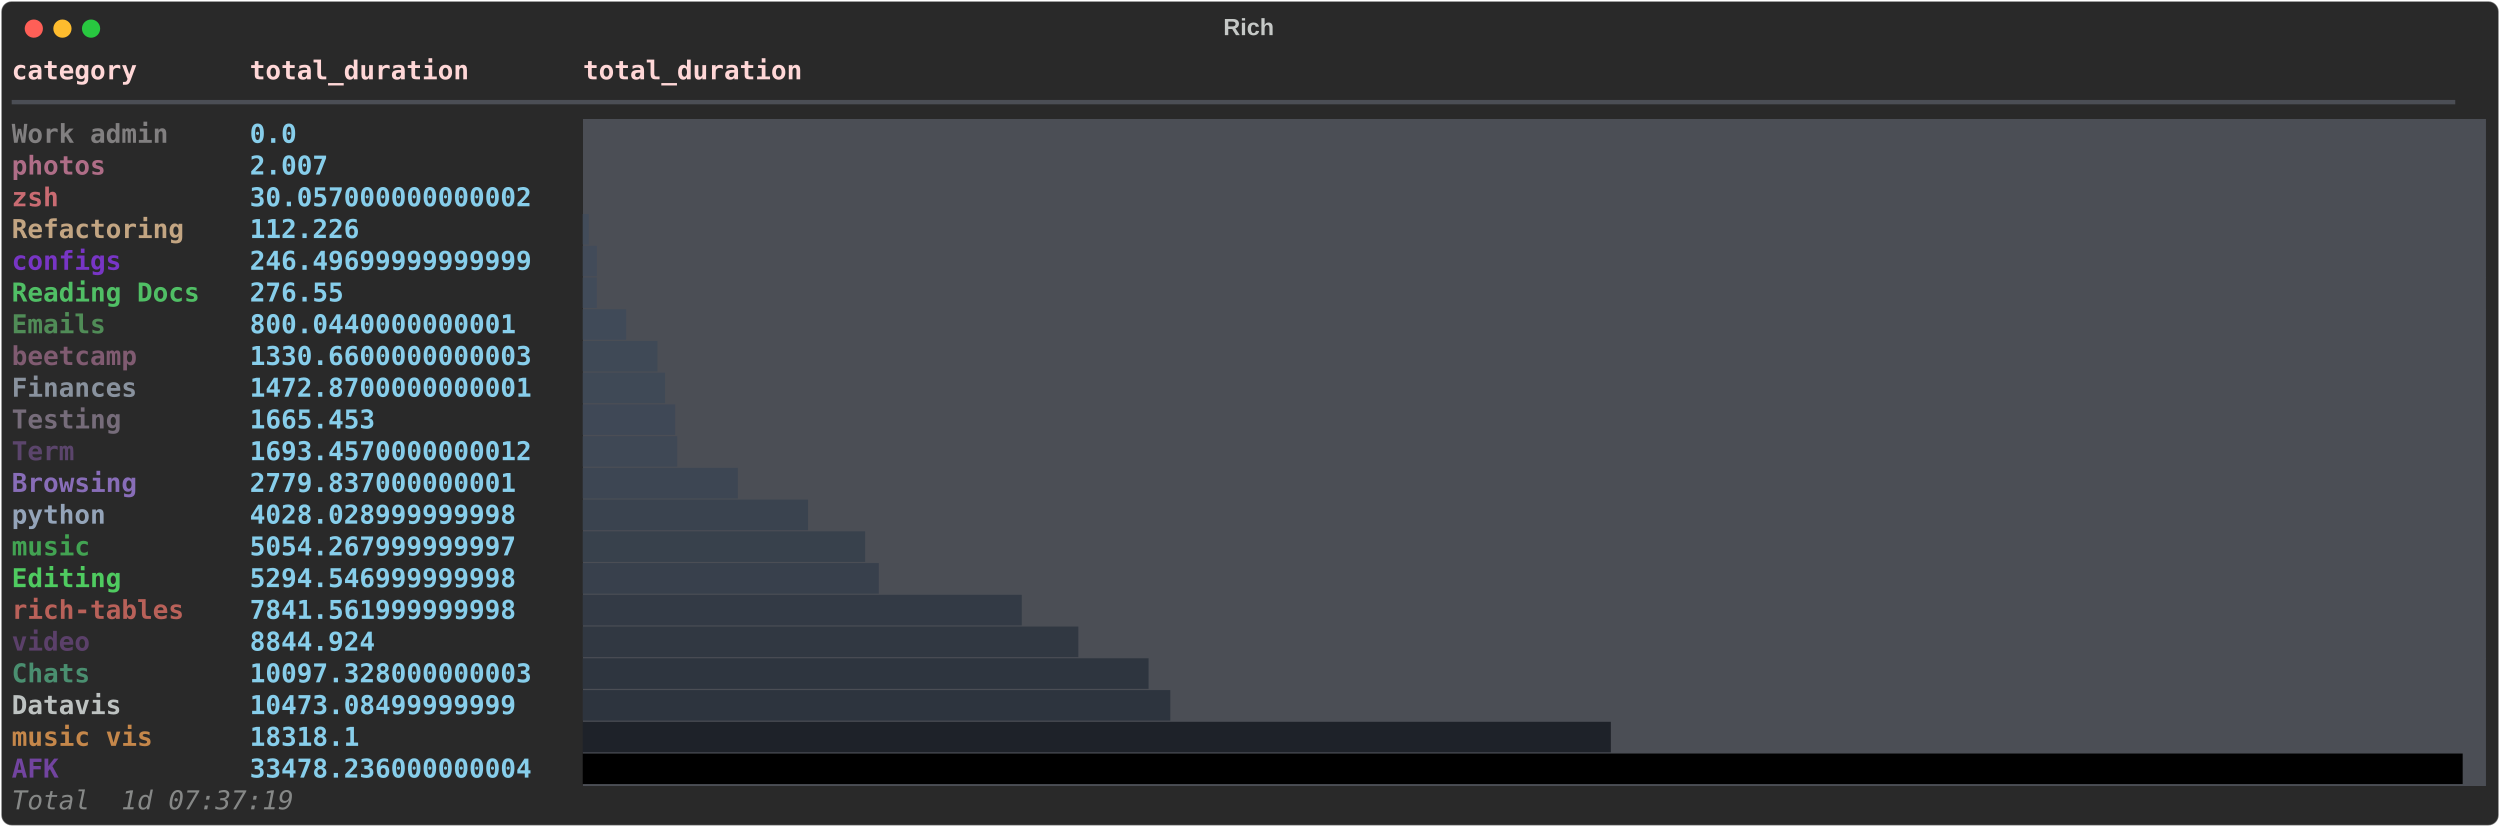
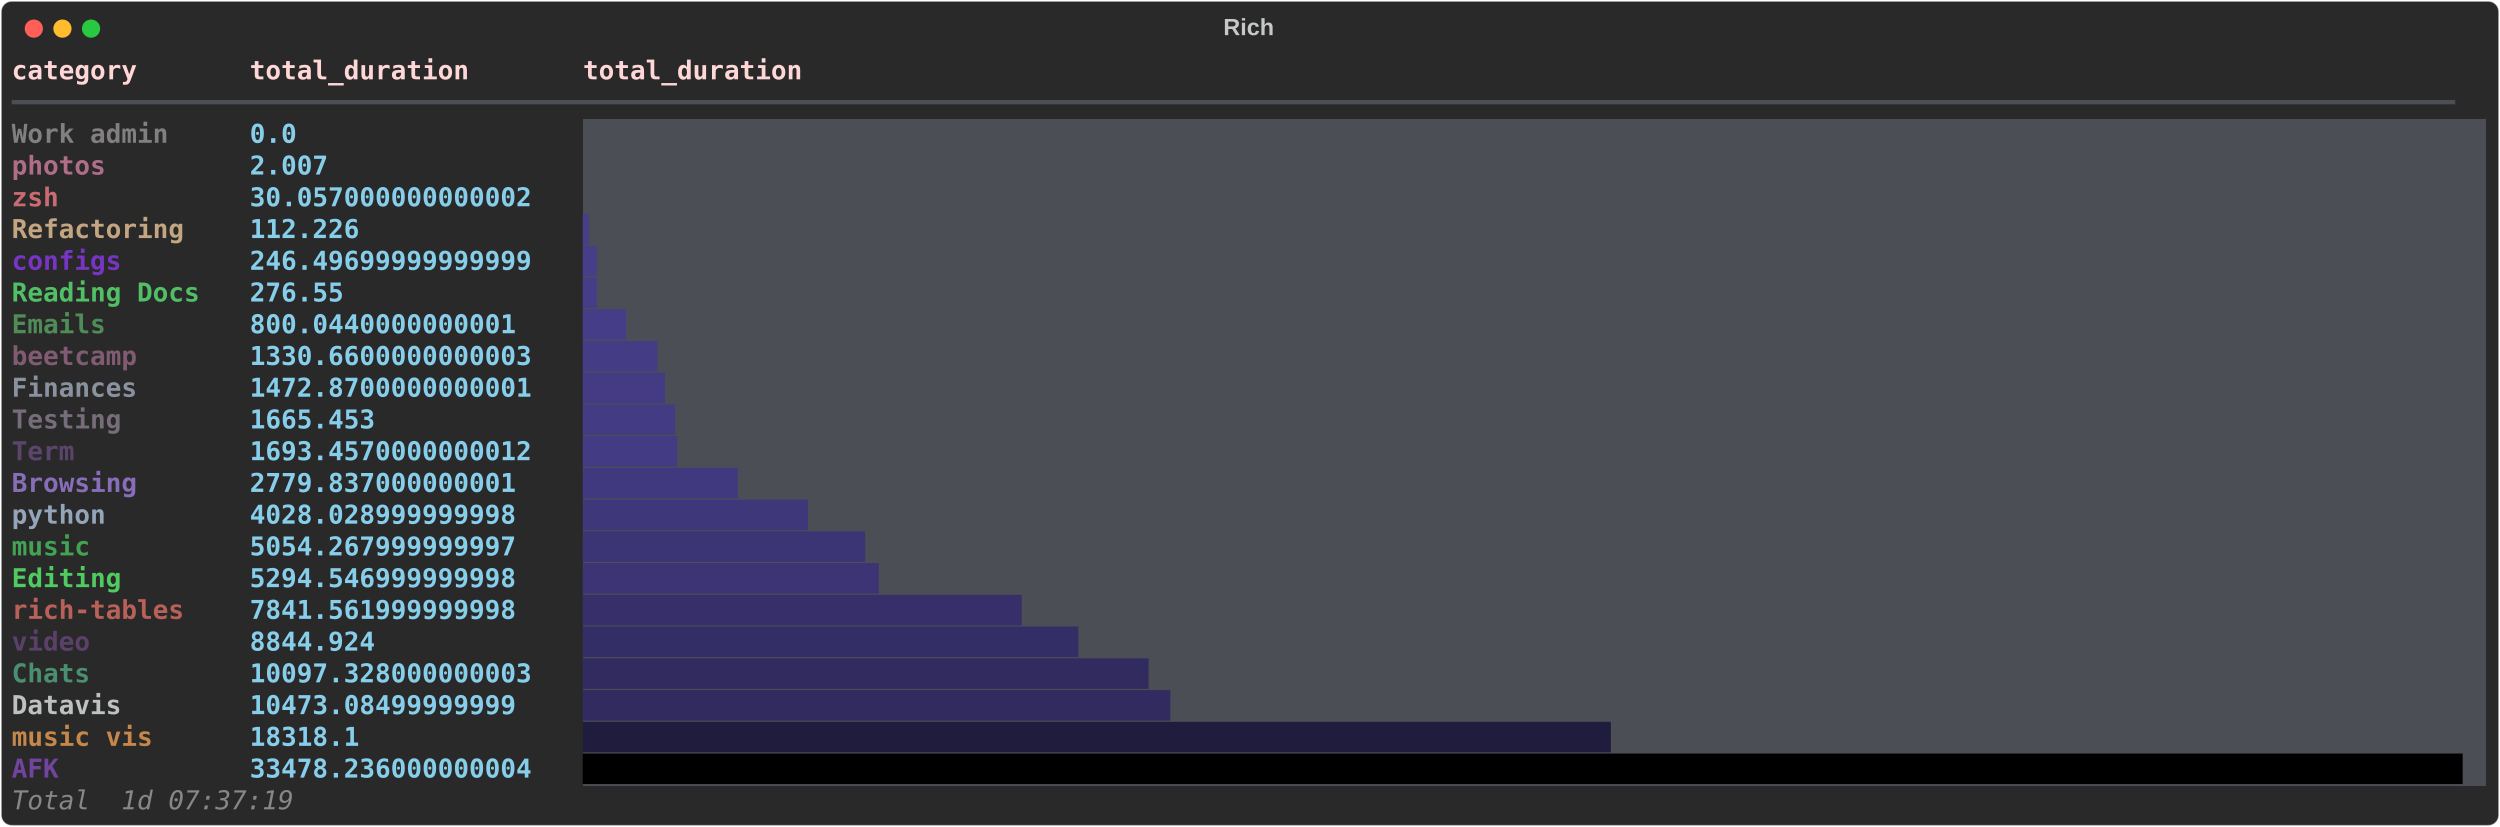
<svg xmlns="http://www.w3.org/2000/svg" class="rich-terminal" viewBox="0 0 1922 635.6">
  <style>

    @font-face {
        font-family: "Fira Code";
        src: local("FiraCode-Regular"),
                url("https://cdnjs.cloudflare.com/ajax/libs/firacode/6.2.0/woff2/FiraCode-Regular.woff2") format("woff2"),
                url("https://cdnjs.cloudflare.com/ajax/libs/firacode/6.2.0/woff/FiraCode-Regular.woff") format("woff");
        font-style: normal;
        font-weight: 400;
    }
    @font-face {
        font-family: "Fira Code";
        src: local("FiraCode-Bold"),
                url("https://cdnjs.cloudflare.com/ajax/libs/firacode/6.2.0/woff2/FiraCode-Bold.woff2") format("woff2"),
                url("https://cdnjs.cloudflare.com/ajax/libs/firacode/6.2.0/woff/FiraCode-Bold.woff") format("woff");
        font-style: bold;
        font-weight: 700;
    }

-     .terminal-1487964579-matrix {
+     .terminal-3457191112-matrix {
        font-family: Fira Code, monospace;
        font-size: 20px;
        line-height: 24.4px;
        font-variant-east-asian: full-width;
    }

-     .terminal-1487964579-title {
+     .terminal-3457191112-title {
        font-size: 18px;
        font-weight: bold;
        font-family: arial;
    }

-     .terminal-1487964579-r1 { fill: #ffd7d7;font-weight: bold }
- .terminal-1487964579-r2 { fill: #4b4e55 }
- .terminal-1487964579-r3 { fill: #c5c8c6 }
- .terminal-1487964579-r4 { fill: #817f80;font-weight: bold }
- .terminal-1487964579-r5 { fill: #87ceeb;font-weight: bold }
- .terminal-1487964579-r6 { fill: #424c5a }
- .terminal-1487964579-r7 { fill: #af6d87;font-weight: bold }
- .terminal-1487964579-r8 { fill: #c96b72;font-weight: bold }
- .terminal-1487964579-r9 { fill: #c3a582;font-weight: bold }
- .terminal-1487964579-r10 { fill: #7835c5;font-weight: bold }
- .terminal-1487964579-r11 { fill: #424b59 }
- .terminal-1487964579-r12 { fill: #50bf65;font-weight: bold }
- .terminal-1487964579-r13 { fill: #414b59 }
- .terminal-1487964579-r14 { fill: #508c57;font-weight: bold }
- .terminal-1487964579-r15 { fill: #404a58 }
- .terminal-1487964579-r16 { fill: #805b71;font-weight: bold }
- .terminal-1487964579-r17 { fill: #3f4956 }
- .terminal-1487964579-r18 { fill: #89929e;font-weight: bold }
- .terminal-1487964579-r19 { fill: #766c7a;font-weight: bold }
- .terminal-1487964579-r20 { fill: #3f4856 }
- .terminal-1487964579-r21 { fill: #5b456c;font-weight: bold }
- .terminal-1487964579-r22 { fill: #3f4855 }
- .terminal-1487964579-r23 { fill: #886db8;font-weight: bold }
- .terminal-1487964579-r24 { fill: #3d4653 }
- .terminal-1487964579-r25 { fill: #94a4b9;font-weight: bold }
- .terminal-1487964579-r26 { fill: #3a434f }
- .terminal-1487964579-r27 { fill: #42a352;font-weight: bold }
- .terminal-1487964579-r28 { fill: #38414c }
- .terminal-1487964579-r29 { fill: #4fcb60;font-weight: bold }
- .terminal-1487964579-r30 { fill: #38404c }
- .terminal-1487964579-r31 { fill: #b96159;font-weight: bold }
- .terminal-1487964579-r32 { fill: #333a45 }
- .terminal-1487964579-r33 { fill: #5b406a;font-weight: bold }
- .terminal-1487964579-r34 { fill: #313842 }
- .terminal-1487964579-r35 { fill: #4a8f70;font-weight: bold }
- .terminal-1487964579-r36 { fill: #2e353f }
- .terminal-1487964579-r37 { fill: #bdc2c1;font-weight: bold }
- .terminal-1487964579-r38 { fill: #2d343e }
- .terminal-1487964579-r39 { fill: #c5874a;font-weight: bold }
- .terminal-1487964579-r40 { fill: #1e2229 }
- .terminal-1487964579-r41 { fill: #7244a0;font-weight: bold }
- .terminal-1487964579-r42 { fill: #000000 }
- .terminal-1487964579-r43 { fill: #868887;font-style: italic; }
+     .terminal-3457191112-r1 { fill: #ffd7d7;font-weight: bold }
+ .terminal-3457191112-r2 { fill: #4b4e55 }
+ .terminal-3457191112-r3 { fill: #c5c8c6 }
+ .terminal-3457191112-r4 { fill: #817f80;font-weight: bold }
+ .terminal-3457191112-r5 { fill: #87ceeb;font-weight: bold }
+ .terminal-3457191112-r6 { fill: #473e8a }
+ .terminal-3457191112-r7 { fill: #af6d87;font-weight: bold }
+ .terminal-3457191112-r8 { fill: #c96b72;font-weight: bold }
+ .terminal-3457191112-r9 { fill: #c3a582;font-weight: bold }
+ .terminal-3457191112-r10 { fill: #7835c5;font-weight: bold }
+ .terminal-3457191112-r11 { fill: #463e89 }
+ .terminal-3457191112-r12 { fill: #50bf65;font-weight: bold }
+ .terminal-3457191112-r13 { fill: #463d89 }
+ .terminal-3457191112-r14 { fill: #508c57;font-weight: bold }
+ .terminal-3457191112-r15 { fill: #453d87 }
+ .terminal-3457191112-r16 { fill: #805b71;font-weight: bold }
+ .terminal-3457191112-r17 { fill: #443c85 }
+ .terminal-3457191112-r18 { fill: #89929e;font-weight: bold }
+ .terminal-3457191112-r19 { fill: #443b84 }
+ .terminal-3457191112-r20 { fill: #766c7a;font-weight: bold }
+ .terminal-3457191112-r21 { fill: #433b83 }
+ .terminal-3457191112-r22 { fill: #5b456c;font-weight: bold }
+ .terminal-3457191112-r23 { fill: #886db8;font-weight: bold }
+ .terminal-3457191112-r24 { fill: #41397f }
+ .terminal-3457191112-r25 { fill: #94a4b9;font-weight: bold }
+ .terminal-3457191112-r26 { fill: #3e3779 }
+ .terminal-3457191112-r27 { fill: #42a352;font-weight: bold }
+ .terminal-3457191112-r28 { fill: #3c3575 }
+ .terminal-3457191112-r29 { fill: #4fcb60;font-weight: bold }
+ .terminal-3457191112-r30 { fill: #3c3474 }
+ .terminal-3457191112-r31 { fill: #b96159;font-weight: bold }
+ .terminal-3457191112-r32 { fill: #362f6a }
+ .terminal-3457191112-r33 { fill: #5b406a;font-weight: bold }
+ .terminal-3457191112-r34 { fill: #342e66 }
+ .terminal-3457191112-r35 { fill: #4a8f70;font-weight: bold }
+ .terminal-3457191112-r36 { fill: #322b60 }
+ .terminal-3457191112-r37 { fill: #bdc2c1;font-weight: bold }
+ .terminal-3457191112-r38 { fill: #312b5f }
+ .terminal-3457191112-r39 { fill: #c5874a;font-weight: bold }
+ .terminal-3457191112-r40 { fill: #201c3e }
+ .terminal-3457191112-r41 { fill: #7244a0;font-weight: bold }
+ .terminal-3457191112-r42 { fill: #000000 }
+ .terminal-3457191112-r43 { fill: #868887;font-style: italic; }
    </style>
  <defs>
-     <clipPath id="terminal-1487964579-clip-terminal">
+     <clipPath id="terminal-3457191112-clip-terminal">
      <rect x="0" y="0" width="1902.2" height="584.6" />
    </clipPath>
-     <clipPath id="terminal-1487964579-line-0">
+     <clipPath id="terminal-3457191112-line-0">
      <rect x="0" y="1.5" width="1903.2" height="24.65" />
    </clipPath>
-     <clipPath id="terminal-1487964579-line-1">
+     <clipPath id="terminal-3457191112-line-1">
      <rect x="0" y="25.9" width="1903.2" height="24.65" />
    </clipPath>
-     <clipPath id="terminal-1487964579-line-2">
+     <clipPath id="terminal-3457191112-line-2">
      <rect x="0" y="50.3" width="1903.2" height="24.65" />
    </clipPath>
-     <clipPath id="terminal-1487964579-line-3">
+     <clipPath id="terminal-3457191112-line-3">
      <rect x="0" y="74.7" width="1903.2" height="24.65" />
    </clipPath>
-     <clipPath id="terminal-1487964579-line-4">
+     <clipPath id="terminal-3457191112-line-4">
      <rect x="0" y="99.1" width="1903.2" height="24.65" />
    </clipPath>
-     <clipPath id="terminal-1487964579-line-5">
+     <clipPath id="terminal-3457191112-line-5">
      <rect x="0" y="123.5" width="1903.2" height="24.65" />
    </clipPath>
-     <clipPath id="terminal-1487964579-line-6">
+     <clipPath id="terminal-3457191112-line-6">
      <rect x="0" y="147.9" width="1903.2" height="24.65" />
    </clipPath>
-     <clipPath id="terminal-1487964579-line-7">
+     <clipPath id="terminal-3457191112-line-7">
      <rect x="0" y="172.3" width="1903.2" height="24.65" />
    </clipPath>
-     <clipPath id="terminal-1487964579-line-8">
+     <clipPath id="terminal-3457191112-line-8">
      <rect x="0" y="196.7" width="1903.2" height="24.65" />
    </clipPath>
-     <clipPath id="terminal-1487964579-line-9">
+     <clipPath id="terminal-3457191112-line-9">
      <rect x="0" y="221.1" width="1903.2" height="24.65" />
    </clipPath>
-     <clipPath id="terminal-1487964579-line-10">
+     <clipPath id="terminal-3457191112-line-10">
      <rect x="0" y="245.5" width="1903.2" height="24.65" />
    </clipPath>
-     <clipPath id="terminal-1487964579-line-11">
+     <clipPath id="terminal-3457191112-line-11">
      <rect x="0" y="269.9" width="1903.2" height="24.65" />
    </clipPath>
-     <clipPath id="terminal-1487964579-line-12">
+     <clipPath id="terminal-3457191112-line-12">
      <rect x="0" y="294.3" width="1903.2" height="24.65" />
    </clipPath>
-     <clipPath id="terminal-1487964579-line-13">
+     <clipPath id="terminal-3457191112-line-13">
      <rect x="0" y="318.7" width="1903.2" height="24.65" />
    </clipPath>
-     <clipPath id="terminal-1487964579-line-14">
+     <clipPath id="terminal-3457191112-line-14">
      <rect x="0" y="343.1" width="1903.2" height="24.65" />
    </clipPath>
-     <clipPath id="terminal-1487964579-line-15">
+     <clipPath id="terminal-3457191112-line-15">
      <rect x="0" y="367.5" width="1903.2" height="24.65" />
    </clipPath>
-     <clipPath id="terminal-1487964579-line-16">
+     <clipPath id="terminal-3457191112-line-16">
      <rect x="0" y="391.9" width="1903.2" height="24.65" />
    </clipPath>
-     <clipPath id="terminal-1487964579-line-17">
+     <clipPath id="terminal-3457191112-line-17">
      <rect x="0" y="416.3" width="1903.2" height="24.65" />
    </clipPath>
-     <clipPath id="terminal-1487964579-line-18">
+     <clipPath id="terminal-3457191112-line-18">
      <rect x="0" y="440.7" width="1903.2" height="24.65" />
    </clipPath>
-     <clipPath id="terminal-1487964579-line-19">
+     <clipPath id="terminal-3457191112-line-19">
      <rect x="0" y="465.1" width="1903.2" height="24.65" />
    </clipPath>
-     <clipPath id="terminal-1487964579-line-20">
+     <clipPath id="terminal-3457191112-line-20">
      <rect x="0" y="489.5" width="1903.2" height="24.65" />
    </clipPath>
-     <clipPath id="terminal-1487964579-line-21">
+     <clipPath id="terminal-3457191112-line-21">
      <rect x="0" y="513.9" width="1903.2" height="24.65" />
    </clipPath>
-     <clipPath id="terminal-1487964579-line-22">
+     <clipPath id="terminal-3457191112-line-22">
      <rect x="0" y="538.3" width="1903.2" height="24.65" />
    </clipPath>
  </defs>
  <rect fill="#292929" stroke="rgba(255,255,255,0.35)" stroke-width="1" x="1" y="1" width="1920" height="633.6" rx="8" />
-   <text class="terminal-1487964579-title" fill="#c5c8c6" text-anchor="middle" x="960" y="27">Rich</text>
+   <text class="terminal-3457191112-title" fill="#c5c8c6" text-anchor="middle" x="960" y="27">Rich</text>
  <g transform="translate(26,22)">
    <circle cx="0" cy="0" r="7" fill="#ff5f57" />
    <circle cx="22" cy="0" r="7" fill="#febc2e" />
    <circle cx="44" cy="0" r="7" fill="#28c840" />
  </g>
-   <g transform="translate(9, 41)" clip-path="url(#terminal-1487964579-clip-terminal)">
+   <g transform="translate(9, 41)" clip-path="url(#terminal-3457191112-clip-terminal)">
    <rect fill="#4b4e55" x="439.2" y="50.3" width="1464" height="24.65" shape-rendering="crispEdges" />
    <rect fill="#4b4e55" x="439.2" y="74.7" width="1464" height="24.65" shape-rendering="crispEdges" />
    <rect fill="#4b4e55" x="439.2" y="99.1" width="1464" height="24.65" shape-rendering="crispEdges" />
    <rect fill="#4b4e55" x="439.2" y="123.5" width="1464" height="24.65" shape-rendering="crispEdges" />
    <rect fill="#4b4e55" x="439.2" y="147.9" width="1464" height="24.65" shape-rendering="crispEdges" />
    <rect fill="#4b4e55" x="439.2" y="172.3" width="1464" height="24.65" shape-rendering="crispEdges" />
    <rect fill="#4b4e55" x="439.2" y="196.7" width="1464" height="24.65" shape-rendering="crispEdges" />
    <rect fill="#4b4e55" x="439.2" y="221.1" width="1464" height="24.65" shape-rendering="crispEdges" />
    <rect fill="#4b4e55" x="439.2" y="245.5" width="1464" height="24.65" shape-rendering="crispEdges" />
    <rect fill="#4b4e55" x="439.2" y="269.9" width="1464" height="24.65" shape-rendering="crispEdges" />
    <rect fill="#4b4e55" x="439.2" y="294.3" width="1464" height="24.65" shape-rendering="crispEdges" />
    <rect fill="#4b4e55" x="439.2" y="318.7" width="1464" height="24.65" shape-rendering="crispEdges" />
    <rect fill="#4b4e55" x="439.2" y="343.1" width="1464" height="24.65" shape-rendering="crispEdges" />
    <rect fill="#4b4e55" x="439.2" y="367.5" width="1464" height="24.65" shape-rendering="crispEdges" />
    <rect fill="#4b4e55" x="439.2" y="391.9" width="1464" height="24.65" shape-rendering="crispEdges" />
    <rect fill="#4b4e55" x="439.2" y="416.3" width="1464" height="24.65" shape-rendering="crispEdges" />
    <rect fill="#4b4e55" x="439.2" y="440.7" width="1464" height="24.65" shape-rendering="crispEdges" />
    <rect fill="#4b4e55" x="439.2" y="465.1" width="1464" height="24.65" shape-rendering="crispEdges" />
    <rect fill="#4b4e55" x="439.2" y="489.5" width="1464" height="24.65" shape-rendering="crispEdges" />
    <rect fill="#4b4e55" x="439.2" y="513.9" width="1464" height="24.65" shape-rendering="crispEdges" />
    <rect fill="#4b4e55" x="439.2" y="538.3" width="1464" height="24.65" shape-rendering="crispEdges" />
-     <g class="terminal-1487964579-matrix">
-       <text class="terminal-1487964579-r1" x="0" y="20" textLength="146.4" clip-path="url(#terminal-1487964579-line-0)">category    </text>
-       <text class="terminal-1487964579-r1" x="183" y="20" textLength="219.6" clip-path="url(#terminal-1487964579-line-0)">total_duration    </text>
-       <text class="terminal-1487964579-r1" x="439.2" y="20" textLength="1464" clip-path="url(#terminal-1487964579-line-0)">total_duration                                                                                                          </text>
-       <text class="terminal-1487964579-r3" x="1903.2" y="20" textLength="12.2" clip-path="url(#terminal-1487964579-line-0)">
- </text>
-       <text class="terminal-1487964579-r2" x="0" y="44.4" textLength="1903.2" clip-path="url(#terminal-1487964579-line-1)">━━━━━━━━━━━━━━━━━━━━━━━━━━━━━━━━━━━━━━━━━━━━━━━━━━━━━━━━━━━━━━━━━━━━━━━━━━━━━━━━━━━━━━━━━━━━━━━━━━━━━━━━━━━━━━━━━━━━━━━━━━━━━━━━━━━━━━━━━━━━━━━━━━━━━━━━━━━━</text>
-       <text class="terminal-1487964579-r3" x="1903.2" y="44.4" textLength="12.2" clip-path="url(#terminal-1487964579-line-1)">
- </text>
-       <text class="terminal-1487964579-r4" x="0" y="68.8" textLength="122" clip-path="url(#terminal-1487964579-line-2)">Work admin</text>
-       <text class="terminal-1487964579-r5" x="183" y="68.8" textLength="36.6" clip-path="url(#terminal-1487964579-line-2)">0.0</text>
-       <text class="terminal-1487964579-r3" x="1903.2" y="68.8" textLength="12.2" clip-path="url(#terminal-1487964579-line-2)">
- </text>
-       <text class="terminal-1487964579-r7" x="0" y="93.2" textLength="73.2" clip-path="url(#terminal-1487964579-line-3)">photos</text>
-       <text class="terminal-1487964579-r5" x="183" y="93.2" textLength="61" clip-path="url(#terminal-1487964579-line-3)">2.007</text>
-       <text class="terminal-1487964579-r3" x="1903.2" y="93.2" textLength="12.2" clip-path="url(#terminal-1487964579-line-3)">
- </text>
-       <text class="terminal-1487964579-r8" x="0" y="117.6" textLength="36.6" clip-path="url(#terminal-1487964579-line-4)">zsh</text>
-       <text class="terminal-1487964579-r5" x="183" y="117.6" textLength="219.6" clip-path="url(#terminal-1487964579-line-4)">30.057000000000002</text>
-       <text class="terminal-1487964579-r3" x="1903.2" y="117.6" textLength="12.2" clip-path="url(#terminal-1487964579-line-4)">
- </text>
-       <text class="terminal-1487964579-r9" x="0" y="142" textLength="134.2" clip-path="url(#terminal-1487964579-line-5)">Refactoring</text>
-       <text class="terminal-1487964579-r5" x="183" y="142" textLength="85.4" clip-path="url(#terminal-1487964579-line-5)">112.226</text>
-       <text class="terminal-1487964579-r6" x="439.2" y="142" textLength="1464" clip-path="url(#terminal-1487964579-line-5)">▍                                                                                                                       </text>
-       <text class="terminal-1487964579-r3" x="1903.2" y="142" textLength="12.2" clip-path="url(#terminal-1487964579-line-5)">
- </text>
-       <text class="terminal-1487964579-r10" x="0" y="166.4" textLength="85.4" clip-path="url(#terminal-1487964579-line-6)">configs</text>
-       <text class="terminal-1487964579-r5" x="183" y="166.4" textLength="219.6" clip-path="url(#terminal-1487964579-line-6)">246.49699999999999</text>
-       <text class="terminal-1487964579-r11" x="439.2" y="166.4" textLength="1464" clip-path="url(#terminal-1487964579-line-6)">▉                                                                                                                       </text>
-       <text class="terminal-1487964579-r3" x="1903.2" y="166.4" textLength="12.2" clip-path="url(#terminal-1487964579-line-6)">
- </text>
-       <text class="terminal-1487964579-r12" x="0" y="190.8" textLength="146.4" clip-path="url(#terminal-1487964579-line-7)">Reading Docs</text>
-       <text class="terminal-1487964579-r5" x="183" y="190.8" textLength="73.2" clip-path="url(#terminal-1487964579-line-7)">276.55</text>
-       <text class="terminal-1487964579-r13" x="439.2" y="190.8" textLength="1464" clip-path="url(#terminal-1487964579-line-7)">▉                                                                                                                       </text>
-       <text class="terminal-1487964579-r3" x="1903.2" y="190.8" textLength="12.2" clip-path="url(#terminal-1487964579-line-7)">
- </text>
-       <text class="terminal-1487964579-r14" x="0" y="215.2" textLength="73.2" clip-path="url(#terminal-1487964579-line-8)">Emails</text>
-       <text class="terminal-1487964579-r5" x="183" y="215.2" textLength="207.4" clip-path="url(#terminal-1487964579-line-8)">800.0440000000001</text>
-       <text class="terminal-1487964579-r15" x="439.2" y="215.2" textLength="1464" clip-path="url(#terminal-1487964579-line-8)">██▊                                                                                                                     </text>
-       <text class="terminal-1487964579-r3" x="1903.2" y="215.2" textLength="12.2" clip-path="url(#terminal-1487964579-line-8)">
- </text>
-       <text class="terminal-1487964579-r16" x="0" y="239.6" textLength="97.6" clip-path="url(#terminal-1487964579-line-9)">beetcamp</text>
-       <text class="terminal-1487964579-r5" x="183" y="239.6" textLength="219.6" clip-path="url(#terminal-1487964579-line-9)">1330.6600000000003</text>
-       <text class="terminal-1487964579-r17" x="439.2" y="239.6" textLength="1464" clip-path="url(#terminal-1487964579-line-9)">████▊                                                                                                                   </text>
-       <text class="terminal-1487964579-r3" x="1903.2" y="239.6" textLength="12.2" clip-path="url(#terminal-1487964579-line-9)">
- </text>
-       <text class="terminal-1487964579-r18" x="0" y="264" textLength="97.6" clip-path="url(#terminal-1487964579-line-10)">Finances</text>
-       <text class="terminal-1487964579-r5" x="183" y="264" textLength="219.6" clip-path="url(#terminal-1487964579-line-10)">1472.8700000000001</text>
-       <text class="terminal-1487964579-r17" x="439.2" y="264" textLength="1464" clip-path="url(#terminal-1487964579-line-10)">█████▎                                                                                                                  </text>
-       <text class="terminal-1487964579-r3" x="1903.2" y="264" textLength="12.2" clip-path="url(#terminal-1487964579-line-10)">
- </text>
-       <text class="terminal-1487964579-r19" x="0" y="288.4" textLength="85.4" clip-path="url(#terminal-1487964579-line-11)">Testing</text>
-       <text class="terminal-1487964579-r5" x="183" y="288.4" textLength="97.6" clip-path="url(#terminal-1487964579-line-11)">1665.453</text>
-       <text class="terminal-1487964579-r20" x="439.2" y="288.4" textLength="1464" clip-path="url(#terminal-1487964579-line-11)">█████▉                                                                                                                  </text>
-       <text class="terminal-1487964579-r3" x="1903.2" y="288.4" textLength="12.2" clip-path="url(#terminal-1487964579-line-11)">
- </text>
-       <text class="terminal-1487964579-r21" x="0" y="312.8" textLength="48.8" clip-path="url(#terminal-1487964579-line-12)">Term</text>
-       <text class="terminal-1487964579-r5" x="183" y="312.8" textLength="219.6" clip-path="url(#terminal-1487964579-line-12)">1693.4570000000012</text>
-       <text class="terminal-1487964579-r22" x="439.2" y="312.8" textLength="1464" clip-path="url(#terminal-1487964579-line-12)">██████                                                                                                                  </text>
-       <text class="terminal-1487964579-r3" x="1903.2" y="312.8" textLength="12.2" clip-path="url(#terminal-1487964579-line-12)">
- </text>
-       <text class="terminal-1487964579-r23" x="0" y="337.2" textLength="97.6" clip-path="url(#terminal-1487964579-line-13)">Browsing</text>
-       <text class="terminal-1487964579-r5" x="183" y="337.2" textLength="207.4" clip-path="url(#terminal-1487964579-line-13)">2779.837000000001</text>
-       <text class="terminal-1487964579-r24" x="439.2" y="337.2" textLength="1464" clip-path="url(#terminal-1487964579-line-13)">█████████▉                                                                                                              </text>
-       <text class="terminal-1487964579-r3" x="1903.2" y="337.2" textLength="12.2" clip-path="url(#terminal-1487964579-line-13)">
- </text>
-       <text class="terminal-1487964579-r25" x="0" y="361.6" textLength="73.2" clip-path="url(#terminal-1487964579-line-14)">python</text>
-       <text class="terminal-1487964579-r5" x="183" y="361.6" textLength="207.4" clip-path="url(#terminal-1487964579-line-14)">4028.028999999998</text>
-       <text class="terminal-1487964579-r26" x="439.2" y="361.6" textLength="1464" clip-path="url(#terminal-1487964579-line-14)">██████████████▍                                                                                                         </text>
-       <text class="terminal-1487964579-r3" x="1903.2" y="361.6" textLength="12.2" clip-path="url(#terminal-1487964579-line-14)">
- </text>
-       <text class="terminal-1487964579-r27" x="0" y="386" textLength="61" clip-path="url(#terminal-1487964579-line-15)">music</text>
-       <text class="terminal-1487964579-r5" x="183" y="386" textLength="207.4" clip-path="url(#terminal-1487964579-line-15)">5054.267999999997</text>
-       <text class="terminal-1487964579-r28" x="439.2" y="386" textLength="1464" clip-path="url(#terminal-1487964579-line-15)">██████████████████                                                                                                      </text>
-       <text class="terminal-1487964579-r3" x="1903.2" y="386" textLength="12.2" clip-path="url(#terminal-1487964579-line-15)">
- </text>
-       <text class="terminal-1487964579-r29" x="0" y="410.4" textLength="85.4" clip-path="url(#terminal-1487964579-line-16)">Editing</text>
-       <text class="terminal-1487964579-r5" x="183" y="410.4" textLength="207.4" clip-path="url(#terminal-1487964579-line-16)">5294.546999999998</text>
-       <text class="terminal-1487964579-r30" x="439.2" y="410.4" textLength="1464" clip-path="url(#terminal-1487964579-line-16)">██████████████████▉                                                                                                     </text>
-       <text class="terminal-1487964579-r3" x="1903.2" y="410.4" textLength="12.2" clip-path="url(#terminal-1487964579-line-16)">
- </text>
-       <text class="terminal-1487964579-r31" x="0" y="434.8" textLength="134.2" clip-path="url(#terminal-1487964579-line-17)">rich-tables</text>
-       <text class="terminal-1487964579-r5" x="183" y="434.8" textLength="207.4" clip-path="url(#terminal-1487964579-line-17)">7841.561999999998</text>
-       <text class="terminal-1487964579-r32" x="439.2" y="434.8" textLength="1464" clip-path="url(#terminal-1487964579-line-17)">████████████████████████████                                                                                            </text>
-       <text class="terminal-1487964579-r3" x="1903.2" y="434.8" textLength="12.2" clip-path="url(#terminal-1487964579-line-17)">
- </text>
-       <text class="terminal-1487964579-r33" x="0" y="459.2" textLength="61" clip-path="url(#terminal-1487964579-line-18)">video</text>
-       <text class="terminal-1487964579-r5" x="183" y="459.2" textLength="97.6" clip-path="url(#terminal-1487964579-line-18)">8844.924</text>
-       <text class="terminal-1487964579-r34" x="439.2" y="459.2" textLength="1464" clip-path="url(#terminal-1487964579-line-18)">███████████████████████████████▋                                                                                        </text>
-       <text class="terminal-1487964579-r3" x="1903.2" y="459.2" textLength="12.2" clip-path="url(#terminal-1487964579-line-18)">
- </text>
-       <text class="terminal-1487964579-r35" x="0" y="483.6" textLength="61" clip-path="url(#terminal-1487964579-line-19)">Chats</text>
-       <text class="terminal-1487964579-r5" x="183" y="483.6" textLength="219.6" clip-path="url(#terminal-1487964579-line-19)">10097.328000000003</text>
-       <text class="terminal-1487964579-r36" x="439.2" y="483.6" textLength="1464" clip-path="url(#terminal-1487964579-line-19)">████████████████████████████████████▏                                                                                   </text>
-       <text class="terminal-1487964579-r3" x="1903.2" y="483.6" textLength="12.2" clip-path="url(#terminal-1487964579-line-19)">
- </text>
-       <text class="terminal-1487964579-r37" x="0" y="508" textLength="85.4" clip-path="url(#terminal-1487964579-line-20)">Datavis</text>
-       <text class="terminal-1487964579-r5" x="183" y="508" textLength="207.4" clip-path="url(#terminal-1487964579-line-20)">10473.08499999999</text>
-       <text class="terminal-1487964579-r38" x="439.2" y="508" textLength="1464" clip-path="url(#terminal-1487964579-line-20)">█████████████████████████████████████▌                                                                                  </text>
-       <text class="terminal-1487964579-r3" x="1903.2" y="508" textLength="12.2" clip-path="url(#terminal-1487964579-line-20)">
- </text>
-       <text class="terminal-1487964579-r39" x="0" y="532.4" textLength="109.8" clip-path="url(#terminal-1487964579-line-21)">music vis</text>
-       <text class="terminal-1487964579-r5" x="183" y="532.4" textLength="85.4" clip-path="url(#terminal-1487964579-line-21)">18318.1</text>
-       <text class="terminal-1487964579-r40" x="439.2" y="532.4" textLength="1464" clip-path="url(#terminal-1487964579-line-21)">█████████████████████████████████████████████████████████████████▋                                                      </text>
-       <text class="terminal-1487964579-r3" x="1903.2" y="532.4" textLength="12.2" clip-path="url(#terminal-1487964579-line-21)">
- </text>
-       <text class="terminal-1487964579-r41" x="0" y="556.8" textLength="36.6" clip-path="url(#terminal-1487964579-line-22)">AFK</text>
-       <text class="terminal-1487964579-r5" x="183" y="556.8" textLength="219.6" clip-path="url(#terminal-1487964579-line-22)">33478.236000000004</text>
-       <text class="terminal-1487964579-r42" x="439.2" y="556.8" textLength="1464" clip-path="url(#terminal-1487964579-line-22)">████████████████████████████████████████████████████████████████████████████████████████████████████████████████████████</text>
-       <text class="terminal-1487964579-r3" x="1903.2" y="556.8" textLength="12.2" clip-path="url(#terminal-1487964579-line-22)">
- </text>
-       <text class="terminal-1487964579-r43" x="0" y="581.2" textLength="1903.2" clip-path="url(#terminal-1487964579-line-23)">Total  1d 07:37:19                                                                                                                                          </text>
-       <text class="terminal-1487964579-r3" x="1903.2" y="581.2" textLength="12.2" clip-path="url(#terminal-1487964579-line-23)">
+     <g class="terminal-3457191112-matrix">
+       <text class="terminal-3457191112-r1" x="0" y="20" textLength="146.4" clip-path="url(#terminal-3457191112-line-0)">category    </text>
+       <text class="terminal-3457191112-r1" x="183" y="20" textLength="219.6" clip-path="url(#terminal-3457191112-line-0)">total_duration    </text>
+       <text class="terminal-3457191112-r1" x="439.2" y="20" textLength="1464" clip-path="url(#terminal-3457191112-line-0)">total_duration                                                                                                          </text>
+       <text class="terminal-3457191112-r3" x="1903.2" y="20" textLength="12.2" clip-path="url(#terminal-3457191112-line-0)">
+ </text>
+       <text class="terminal-3457191112-r2" x="0" y="44.4" textLength="1903.2" clip-path="url(#terminal-3457191112-line-1)">━━━━━━━━━━━━━━━━━━━━━━━━━━━━━━━━━━━━━━━━━━━━━━━━━━━━━━━━━━━━━━━━━━━━━━━━━━━━━━━━━━━━━━━━━━━━━━━━━━━━━━━━━━━━━━━━━━━━━━━━━━━━━━━━━━━━━━━━━━━━━━━━━━━━━━━━━━━━</text>
+       <text class="terminal-3457191112-r3" x="1903.2" y="44.4" textLength="12.2" clip-path="url(#terminal-3457191112-line-1)">
+ </text>
+       <text class="terminal-3457191112-r4" x="0" y="68.8" textLength="122" clip-path="url(#terminal-3457191112-line-2)">Work admin</text>
+       <text class="terminal-3457191112-r5" x="183" y="68.8" textLength="36.6" clip-path="url(#terminal-3457191112-line-2)">0.0</text>
+       <text class="terminal-3457191112-r3" x="1903.2" y="68.8" textLength="12.2" clip-path="url(#terminal-3457191112-line-2)">
+ </text>
+       <text class="terminal-3457191112-r7" x="0" y="93.2" textLength="73.2" clip-path="url(#terminal-3457191112-line-3)">photos</text>
+       <text class="terminal-3457191112-r5" x="183" y="93.2" textLength="61" clip-path="url(#terminal-3457191112-line-3)">2.007</text>
+       <text class="terminal-3457191112-r3" x="1903.2" y="93.2" textLength="12.2" clip-path="url(#terminal-3457191112-line-3)">
+ </text>
+       <text class="terminal-3457191112-r8" x="0" y="117.6" textLength="36.6" clip-path="url(#terminal-3457191112-line-4)">zsh</text>
+       <text class="terminal-3457191112-r5" x="183" y="117.6" textLength="219.6" clip-path="url(#terminal-3457191112-line-4)">30.057000000000002</text>
+       <text class="terminal-3457191112-r3" x="1903.2" y="117.6" textLength="12.2" clip-path="url(#terminal-3457191112-line-4)">
+ </text>
+       <text class="terminal-3457191112-r9" x="0" y="142" textLength="134.2" clip-path="url(#terminal-3457191112-line-5)">Refactoring</text>
+       <text class="terminal-3457191112-r5" x="183" y="142" textLength="85.4" clip-path="url(#terminal-3457191112-line-5)">112.226</text>
+       <text class="terminal-3457191112-r6" x="439.2" y="142" textLength="1464" clip-path="url(#terminal-3457191112-line-5)">▍                                                                                                                       </text>
+       <text class="terminal-3457191112-r3" x="1903.2" y="142" textLength="12.2" clip-path="url(#terminal-3457191112-line-5)">
+ </text>
+       <text class="terminal-3457191112-r10" x="0" y="166.4" textLength="85.4" clip-path="url(#terminal-3457191112-line-6)">configs</text>
+       <text class="terminal-3457191112-r5" x="183" y="166.4" textLength="219.6" clip-path="url(#terminal-3457191112-line-6)">246.49699999999999</text>
+       <text class="terminal-3457191112-r11" x="439.2" y="166.4" textLength="1464" clip-path="url(#terminal-3457191112-line-6)">▉                                                                                                                       </text>
+       <text class="terminal-3457191112-r3" x="1903.2" y="166.4" textLength="12.2" clip-path="url(#terminal-3457191112-line-6)">
+ </text>
+       <text class="terminal-3457191112-r12" x="0" y="190.8" textLength="146.4" clip-path="url(#terminal-3457191112-line-7)">Reading Docs</text>
+       <text class="terminal-3457191112-r5" x="183" y="190.8" textLength="73.2" clip-path="url(#terminal-3457191112-line-7)">276.55</text>
+       <text class="terminal-3457191112-r13" x="439.2" y="190.8" textLength="1464" clip-path="url(#terminal-3457191112-line-7)">▉                                                                                                                       </text>
+       <text class="terminal-3457191112-r3" x="1903.2" y="190.8" textLength="12.2" clip-path="url(#terminal-3457191112-line-7)">
+ </text>
+       <text class="terminal-3457191112-r14" x="0" y="215.2" textLength="73.2" clip-path="url(#terminal-3457191112-line-8)">Emails</text>
+       <text class="terminal-3457191112-r5" x="183" y="215.2" textLength="207.4" clip-path="url(#terminal-3457191112-line-8)">800.0440000000001</text>
+       <text class="terminal-3457191112-r15" x="439.2" y="215.2" textLength="1464" clip-path="url(#terminal-3457191112-line-8)">██▊                                                                                                                     </text>
+       <text class="terminal-3457191112-r3" x="1903.2" y="215.2" textLength="12.2" clip-path="url(#terminal-3457191112-line-8)">
+ </text>
+       <text class="terminal-3457191112-r16" x="0" y="239.6" textLength="97.6" clip-path="url(#terminal-3457191112-line-9)">beetcamp</text>
+       <text class="terminal-3457191112-r5" x="183" y="239.6" textLength="219.6" clip-path="url(#terminal-3457191112-line-9)">1330.6600000000003</text>
+       <text class="terminal-3457191112-r17" x="439.2" y="239.6" textLength="1464" clip-path="url(#terminal-3457191112-line-9)">████▊                                                                                                                   </text>
+       <text class="terminal-3457191112-r3" x="1903.2" y="239.6" textLength="12.2" clip-path="url(#terminal-3457191112-line-9)">
+ </text>
+       <text class="terminal-3457191112-r18" x="0" y="264" textLength="97.6" clip-path="url(#terminal-3457191112-line-10)">Finances</text>
+       <text class="terminal-3457191112-r5" x="183" y="264" textLength="219.6" clip-path="url(#terminal-3457191112-line-10)">1472.8700000000001</text>
+       <text class="terminal-3457191112-r19" x="439.2" y="264" textLength="1464" clip-path="url(#terminal-3457191112-line-10)">█████▎                                                                                                                  </text>
+       <text class="terminal-3457191112-r3" x="1903.2" y="264" textLength="12.2" clip-path="url(#terminal-3457191112-line-10)">
+ </text>
+       <text class="terminal-3457191112-r20" x="0" y="288.4" textLength="85.4" clip-path="url(#terminal-3457191112-line-11)">Testing</text>
+       <text class="terminal-3457191112-r5" x="183" y="288.4" textLength="97.6" clip-path="url(#terminal-3457191112-line-11)">1665.453</text>
+       <text class="terminal-3457191112-r21" x="439.2" y="288.4" textLength="1464" clip-path="url(#terminal-3457191112-line-11)">█████▉                                                                                                                  </text>
+       <text class="terminal-3457191112-r3" x="1903.2" y="288.4" textLength="12.2" clip-path="url(#terminal-3457191112-line-11)">
+ </text>
+       <text class="terminal-3457191112-r22" x="0" y="312.8" textLength="48.8" clip-path="url(#terminal-3457191112-line-12)">Term</text>
+       <text class="terminal-3457191112-r5" x="183" y="312.8" textLength="219.6" clip-path="url(#terminal-3457191112-line-12)">1693.4570000000012</text>
+       <text class="terminal-3457191112-r21" x="439.2" y="312.8" textLength="1464" clip-path="url(#terminal-3457191112-line-12)">██████                                                                                                                  </text>
+       <text class="terminal-3457191112-r3" x="1903.2" y="312.8" textLength="12.2" clip-path="url(#terminal-3457191112-line-12)">
+ </text>
+       <text class="terminal-3457191112-r23" x="0" y="337.2" textLength="97.6" clip-path="url(#terminal-3457191112-line-13)">Browsing</text>
+       <text class="terminal-3457191112-r5" x="183" y="337.2" textLength="207.4" clip-path="url(#terminal-3457191112-line-13)">2779.837000000001</text>
+       <text class="terminal-3457191112-r24" x="439.2" y="337.2" textLength="1464" clip-path="url(#terminal-3457191112-line-13)">█████████▉                                                                                                              </text>
+       <text class="terminal-3457191112-r3" x="1903.2" y="337.2" textLength="12.2" clip-path="url(#terminal-3457191112-line-13)">
+ </text>
+       <text class="terminal-3457191112-r25" x="0" y="361.6" textLength="73.2" clip-path="url(#terminal-3457191112-line-14)">python</text>
+       <text class="terminal-3457191112-r5" x="183" y="361.6" textLength="207.4" clip-path="url(#terminal-3457191112-line-14)">4028.028999999998</text>
+       <text class="terminal-3457191112-r26" x="439.2" y="361.6" textLength="1464" clip-path="url(#terminal-3457191112-line-14)">██████████████▍                                                                                                         </text>
+       <text class="terminal-3457191112-r3" x="1903.2" y="361.6" textLength="12.2" clip-path="url(#terminal-3457191112-line-14)">
+ </text>
+       <text class="terminal-3457191112-r27" x="0" y="386" textLength="61" clip-path="url(#terminal-3457191112-line-15)">music</text>
+       <text class="terminal-3457191112-r5" x="183" y="386" textLength="207.4" clip-path="url(#terminal-3457191112-line-15)">5054.267999999997</text>
+       <text class="terminal-3457191112-r28" x="439.2" y="386" textLength="1464" clip-path="url(#terminal-3457191112-line-15)">██████████████████                                                                                                      </text>
+       <text class="terminal-3457191112-r3" x="1903.2" y="386" textLength="12.2" clip-path="url(#terminal-3457191112-line-15)">
+ </text>
+       <text class="terminal-3457191112-r29" x="0" y="410.4" textLength="85.4" clip-path="url(#terminal-3457191112-line-16)">Editing</text>
+       <text class="terminal-3457191112-r5" x="183" y="410.4" textLength="207.4" clip-path="url(#terminal-3457191112-line-16)">5294.546999999998</text>
+       <text class="terminal-3457191112-r30" x="439.2" y="410.4" textLength="1464" clip-path="url(#terminal-3457191112-line-16)">██████████████████▉                                                                                                     </text>
+       <text class="terminal-3457191112-r3" x="1903.2" y="410.4" textLength="12.2" clip-path="url(#terminal-3457191112-line-16)">
+ </text>
+       <text class="terminal-3457191112-r31" x="0" y="434.8" textLength="134.2" clip-path="url(#terminal-3457191112-line-17)">rich-tables</text>
+       <text class="terminal-3457191112-r5" x="183" y="434.8" textLength="207.4" clip-path="url(#terminal-3457191112-line-17)">7841.561999999998</text>
+       <text class="terminal-3457191112-r32" x="439.2" y="434.8" textLength="1464" clip-path="url(#terminal-3457191112-line-17)">████████████████████████████                                                                                            </text>
+       <text class="terminal-3457191112-r3" x="1903.2" y="434.8" textLength="12.2" clip-path="url(#terminal-3457191112-line-17)">
+ </text>
+       <text class="terminal-3457191112-r33" x="0" y="459.2" textLength="61" clip-path="url(#terminal-3457191112-line-18)">video</text>
+       <text class="terminal-3457191112-r5" x="183" y="459.2" textLength="97.6" clip-path="url(#terminal-3457191112-line-18)">8844.924</text>
+       <text class="terminal-3457191112-r34" x="439.2" y="459.2" textLength="1464" clip-path="url(#terminal-3457191112-line-18)">███████████████████████████████▋                                                                                        </text>
+       <text class="terminal-3457191112-r3" x="1903.2" y="459.2" textLength="12.2" clip-path="url(#terminal-3457191112-line-18)">
+ </text>
+       <text class="terminal-3457191112-r35" x="0" y="483.6" textLength="61" clip-path="url(#terminal-3457191112-line-19)">Chats</text>
+       <text class="terminal-3457191112-r5" x="183" y="483.6" textLength="219.6" clip-path="url(#terminal-3457191112-line-19)">10097.328000000003</text>
+       <text class="terminal-3457191112-r36" x="439.2" y="483.6" textLength="1464" clip-path="url(#terminal-3457191112-line-19)">████████████████████████████████████▏                                                                                   </text>
+       <text class="terminal-3457191112-r3" x="1903.2" y="483.6" textLength="12.2" clip-path="url(#terminal-3457191112-line-19)">
+ </text>
+       <text class="terminal-3457191112-r37" x="0" y="508" textLength="85.4" clip-path="url(#terminal-3457191112-line-20)">Datavis</text>
+       <text class="terminal-3457191112-r5" x="183" y="508" textLength="207.4" clip-path="url(#terminal-3457191112-line-20)">10473.08499999999</text>
+       <text class="terminal-3457191112-r38" x="439.2" y="508" textLength="1464" clip-path="url(#terminal-3457191112-line-20)">█████████████████████████████████████▌                                                                                  </text>
+       <text class="terminal-3457191112-r3" x="1903.2" y="508" textLength="12.2" clip-path="url(#terminal-3457191112-line-20)">
+ </text>
+       <text class="terminal-3457191112-r39" x="0" y="532.4" textLength="109.8" clip-path="url(#terminal-3457191112-line-21)">music vis</text>
+       <text class="terminal-3457191112-r5" x="183" y="532.4" textLength="85.4" clip-path="url(#terminal-3457191112-line-21)">18318.1</text>
+       <text class="terminal-3457191112-r40" x="439.2" y="532.4" textLength="1464" clip-path="url(#terminal-3457191112-line-21)">█████████████████████████████████████████████████████████████████▋                                                      </text>
+       <text class="terminal-3457191112-r3" x="1903.2" y="532.4" textLength="12.2" clip-path="url(#terminal-3457191112-line-21)">
+ </text>
+       <text class="terminal-3457191112-r41" x="0" y="556.8" textLength="36.6" clip-path="url(#terminal-3457191112-line-22)">AFK</text>
+       <text class="terminal-3457191112-r5" x="183" y="556.8" textLength="219.6" clip-path="url(#terminal-3457191112-line-22)">33478.236000000004</text>
+       <text class="terminal-3457191112-r42" x="439.2" y="556.8" textLength="1464" clip-path="url(#terminal-3457191112-line-22)">████████████████████████████████████████████████████████████████████████████████████████████████████████████████████████</text>
+       <text class="terminal-3457191112-r3" x="1903.2" y="556.8" textLength="12.2" clip-path="url(#terminal-3457191112-line-22)">
+ </text>
+       <text class="terminal-3457191112-r43" x="0" y="581.2" textLength="1903.2" clip-path="url(#terminal-3457191112-line-23)">Total  1d 07:37:19                                                                                                                                          </text>
+       <text class="terminal-3457191112-r3" x="1903.2" y="581.2" textLength="12.2" clip-path="url(#terminal-3457191112-line-23)">
</text>
    </g>
  </g>
</svg>
